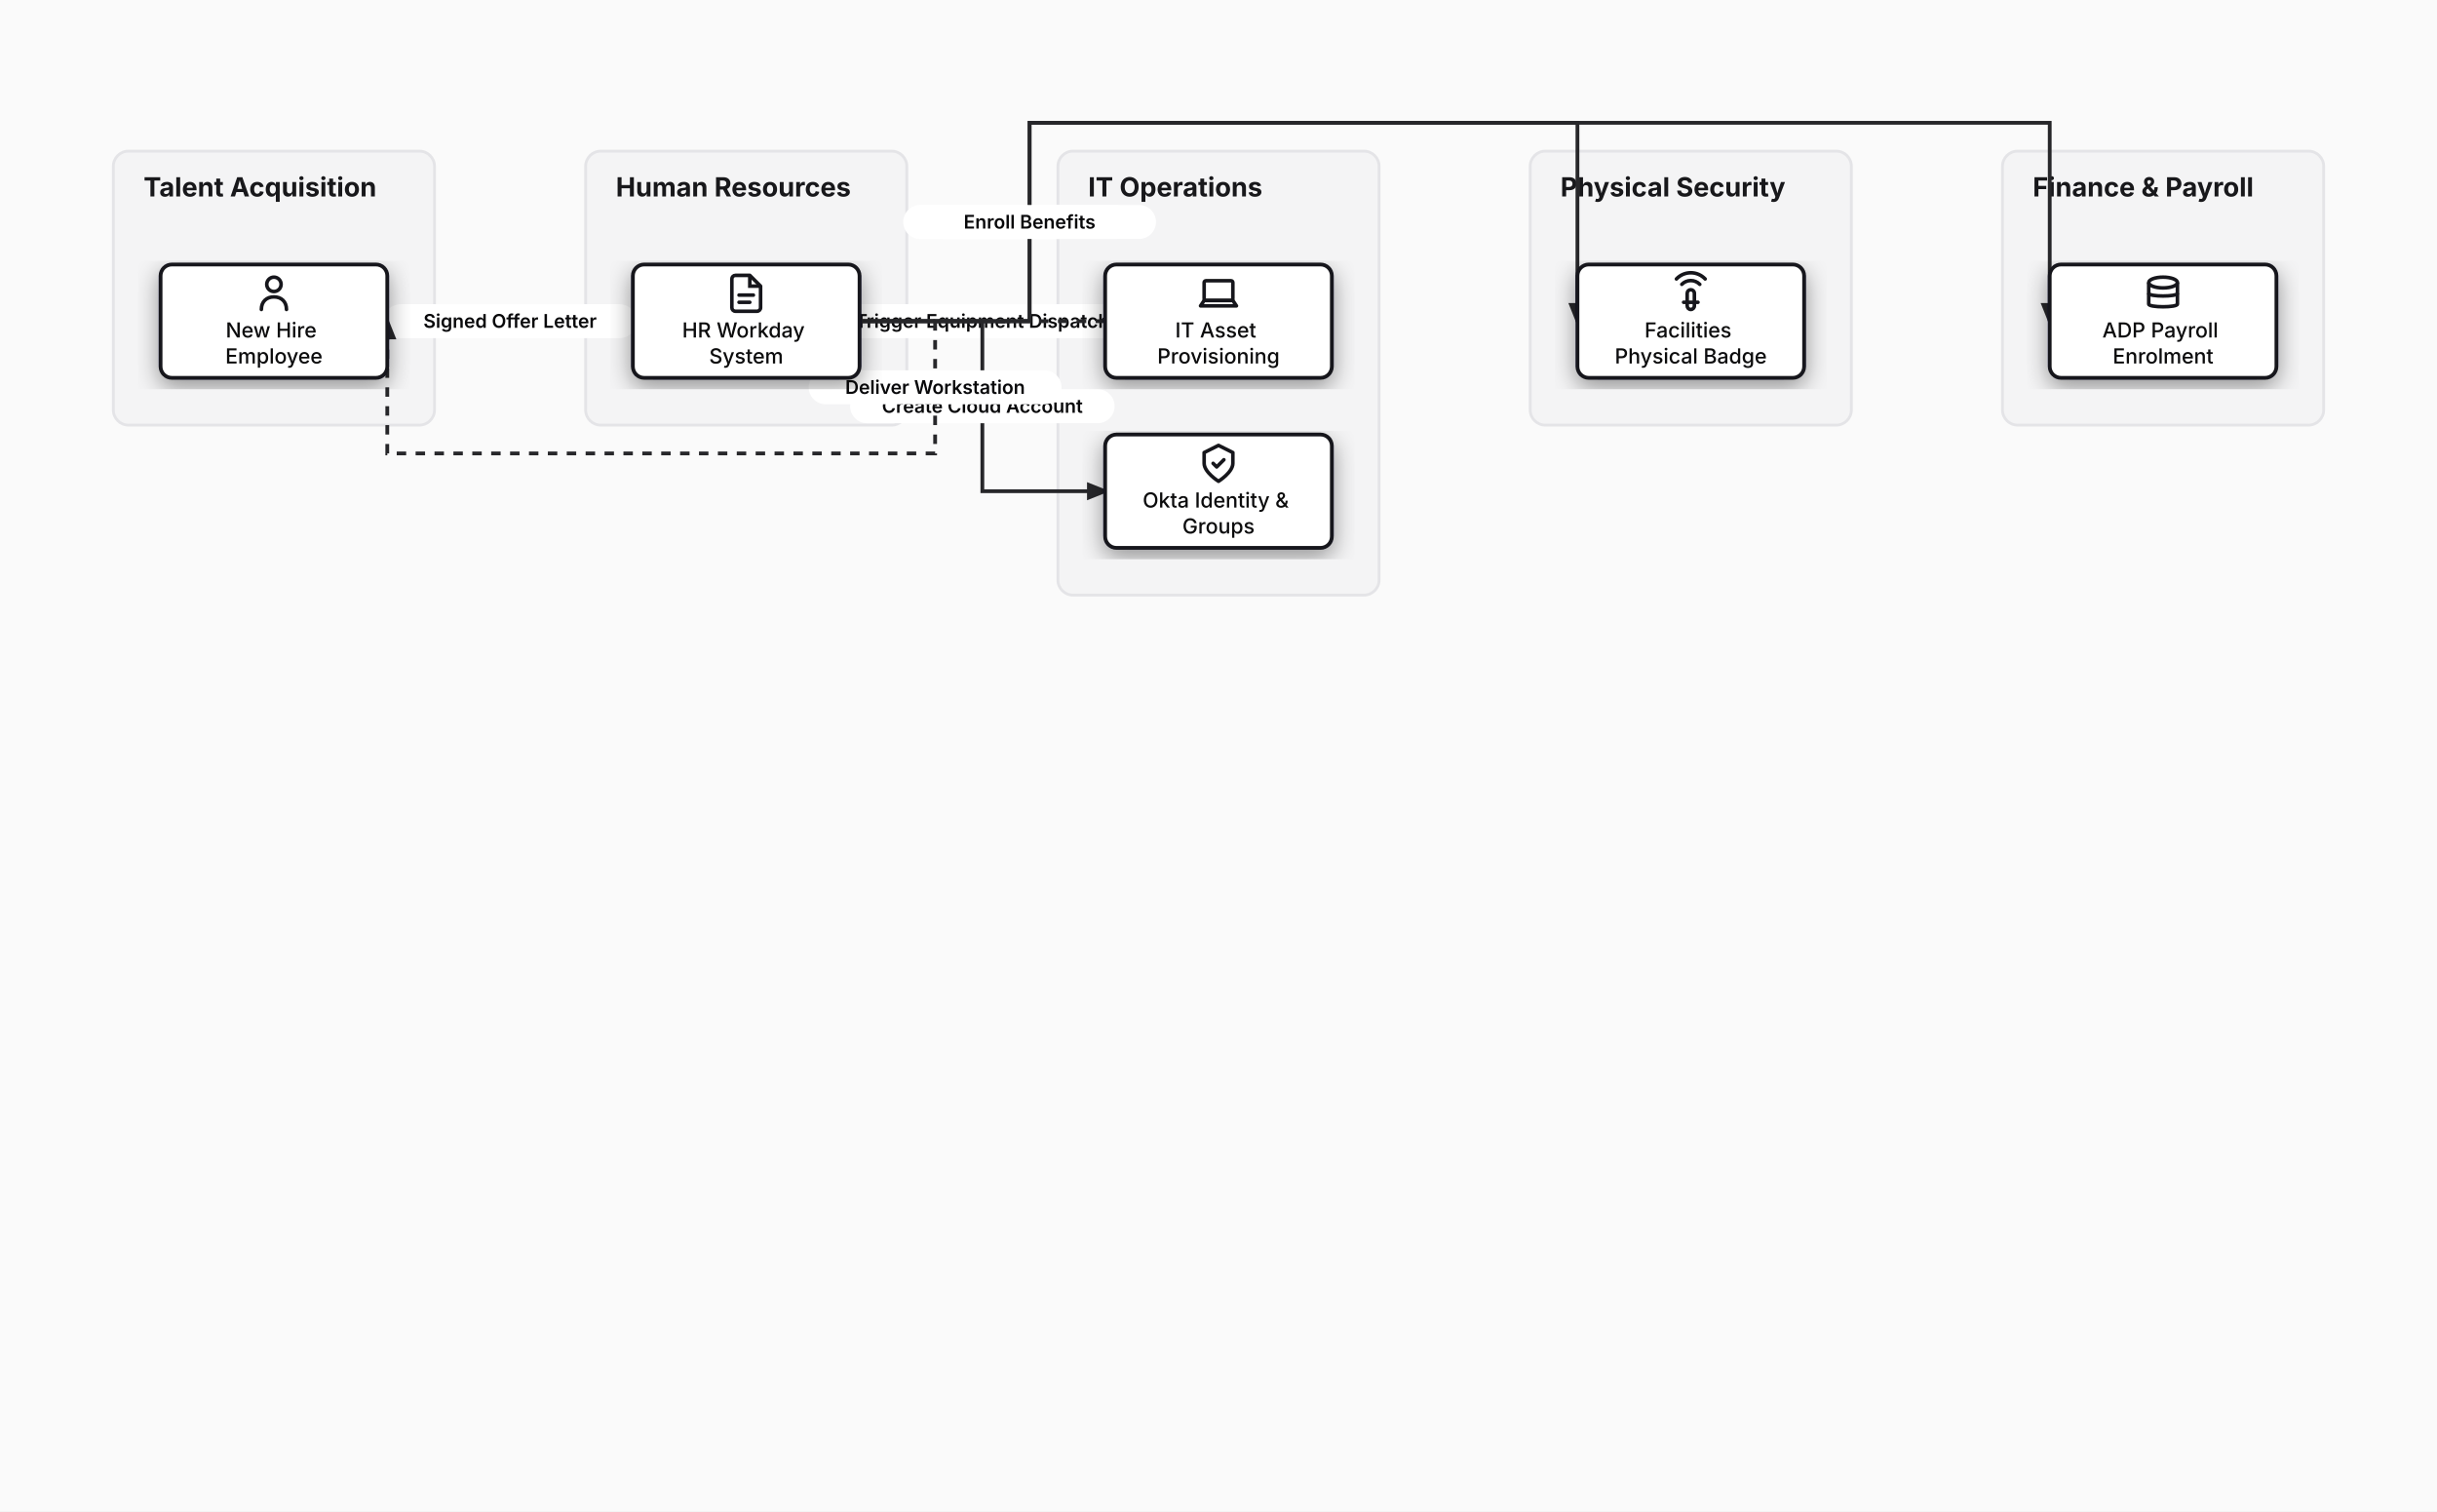
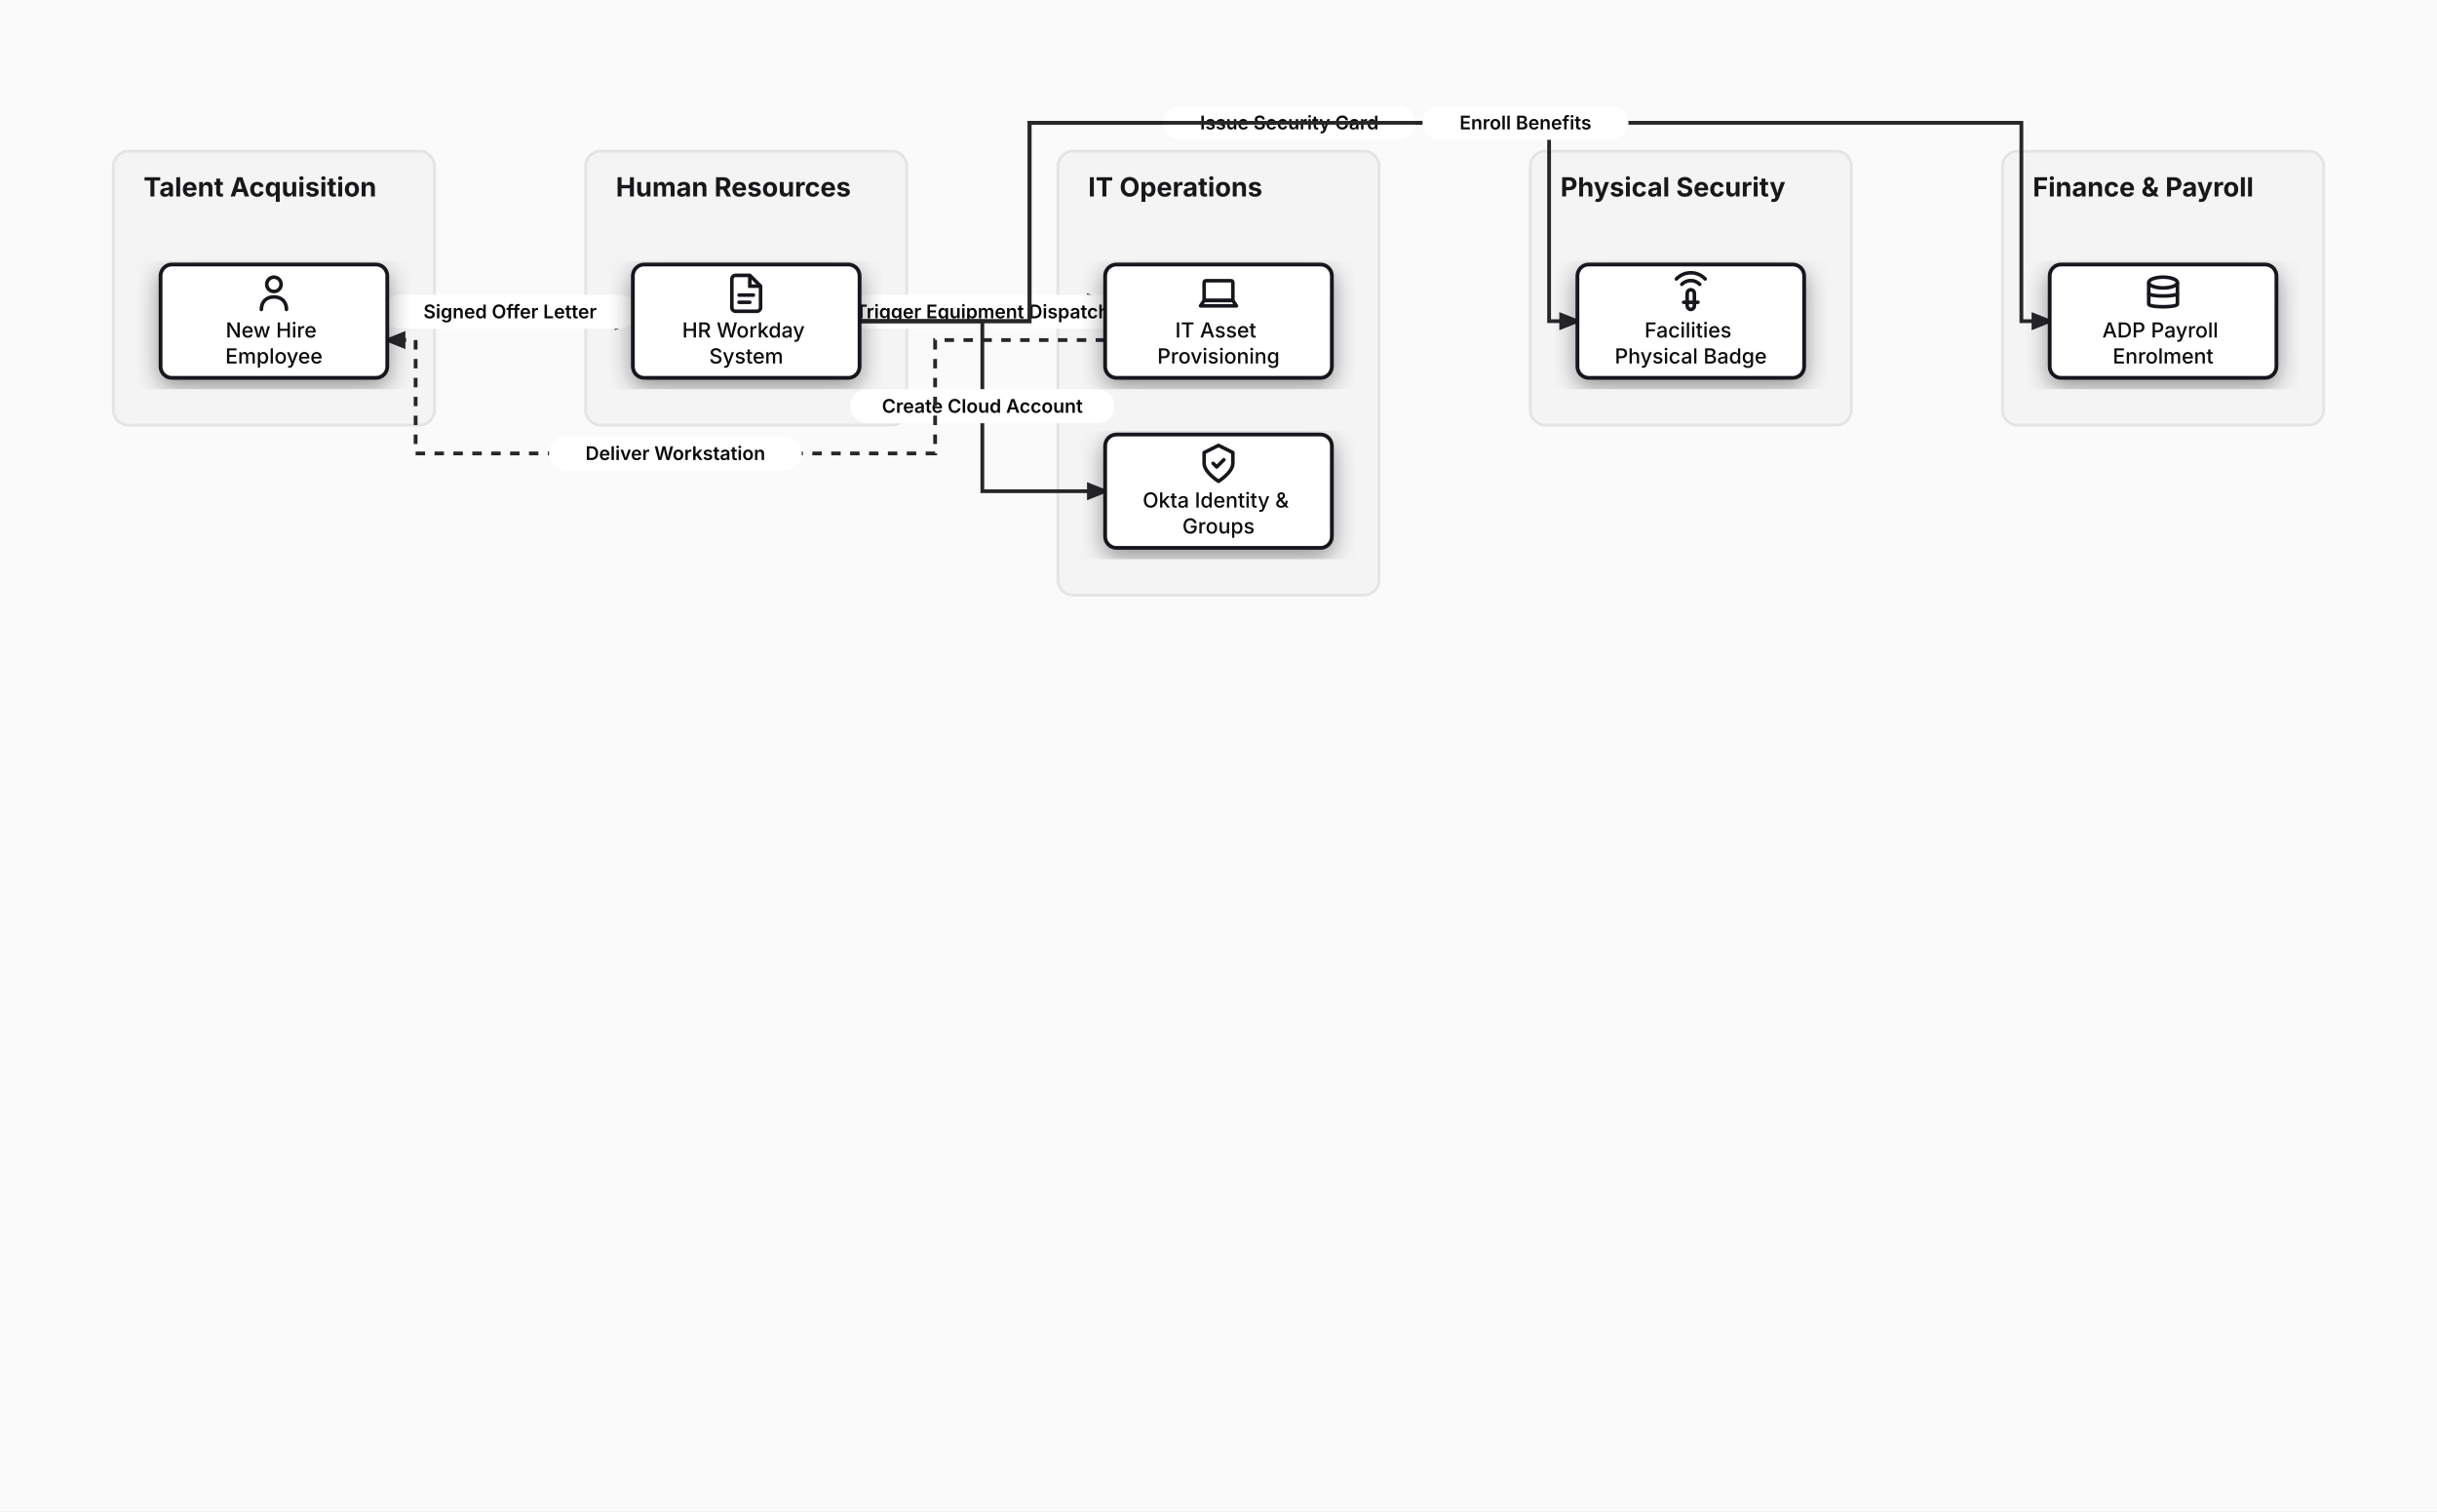
<svg xmlns="http://www.w3.org/2000/svg" viewBox="0 0 1290 800" width="1290" height="800">
  <defs>
    <marker id="arrow" viewBox="0 0 10 10" refX="8" refY="5" markerWidth="6" markerHeight="6" orient="auto-start-reverse">
      <path d="M 0 1 L 10 5 L 0 9 z" fill="#18181B" />
    </marker>
    <marker id="arrow-tail" viewBox="0 0 10 10" refX="2" refY="5" markerWidth="6" markerHeight="6" orient="auto">
      <path d="M 10 1 L 0 5 L 10 9 z" fill="#18181B" />
    </marker>
    <marker id="arrow-27272A" viewBox="0 0 10 10" refX="8" refY="5" markerWidth="6" markerHeight="6" orient="auto-start-reverse">
      <path d="M 0 1 L 10 5 L 0 9 z" fill="#27272A" />
    </marker>
    <marker id="arrow-27272A-tail" viewBox="0 0 10 10" refX="2" refY="5" markerWidth="6" markerHeight="6" orient="auto">
      <path d="M 10 1 L 0 5 L 10 9 z" fill="#27272A" />
    </marker>
    <filter id="shadow" x="-10%" y="-10%" width="120%" height="120%">
      <feDropShadow dx="0" dy="4" stdDeviation="6" flood-color="#000000" flood-opacity="0.4" />
    </filter>
  </defs>
  <rect width="100%" height="100%" fill="#FAFAFA" />
  <g id="group_1">
    <rect x="60.0" y="80.0" width="170.0" height="145.0" rx="8" fill="#F4F4F5" stroke="#E4E4E7" stroke-width="1.5" />
    <text x="76.0" y="104.0" fill="#18181B" font-family="Inter, -apple-system, BlinkMacSystemFont, 'Segoe UI', Roboto, sans-serif" font-size="14" font-weight="bold">Talent Acquisition</text>
  </g>
  <g id="group_2">
    <rect x="310.0" y="80.0" width="170.0" height="145.0" rx="8" fill="#F4F4F5" stroke="#E4E4E7" stroke-width="1.5" />
    <text x="326.0" y="104.0" fill="#18181B" font-family="Inter, -apple-system, BlinkMacSystemFont, 'Segoe UI', Roboto, sans-serif" font-size="14" font-weight="bold">Human Resources</text>
  </g>
  <g id="group_3">
    <rect x="560.0" y="80.0" width="170.0" height="235.0" rx="8" fill="#F4F4F5" stroke="#E4E4E7" stroke-width="1.5" />
    <text x="576.0" y="104.0" fill="#18181B" font-family="Inter, -apple-system, BlinkMacSystemFont, 'Segoe UI', Roboto, sans-serif" font-size="14" font-weight="bold">IT Operations</text>
  </g>
  <g id="group_4">
    <rect x="810.0" y="80.0" width="170.0" height="145.0" rx="8" fill="#F4F4F5" stroke="#E4E4E7" stroke-width="1.5" />
    <text x="826.0" y="104.0" fill="#18181B" font-family="Inter, -apple-system, BlinkMacSystemFont, 'Segoe UI', Roboto, sans-serif" font-size="14" font-weight="bold">Physical Security</text>
  </g>
  <g id="group_5">
    <rect x="1060.0" y="80.0" width="170.0" height="145.0" rx="8" fill="#F4F4F5" stroke="#E4E4E7" stroke-width="1.5" />
    <text x="1076.0" y="104.0" fill="#18181B" font-family="Inter, -apple-system, BlinkMacSystemFont, 'Segoe UI', Roboto, sans-serif" font-size="14" font-weight="bold">Finance &amp; Payroll</text>
  </g>
-   <path d="M 205.0 170.0 L 335.0 170.0" fill="none" stroke="#27272A" stroke-width="2" marker-end="url(#arrow-27272A)" />
+   <path d="M 205.0 160.0 L 270.0 160.0 L 270.0 170.0 L 335.0 170.0" fill="none" stroke="#27272A" stroke-width="2" marker-end="url(#arrow-27272A)" />
  <g class="badge">
-     <rect x="203.1" y="161.0" width="133.8" height="18.0" rx="9.0" fill="#FFFFFF" />
-     <text x="270.0" y="173.5" fill="#09090B" font-size="10.0" font-family="Inter, -apple-system, BlinkMacSystemFont, 'Segoe UI', Roboto, sans-serif" font-weight="600" text-anchor="middle">Signed Offer Letter</text>
+     <rect x="203.1" y="156.0" width="133.8" height="18.0" rx="9.0" fill="#FFFFFF" />
+     <text x="270.0" y="168.5" fill="#09090B" font-size="10.0" font-family="Inter, -apple-system, BlinkMacSystemFont, 'Segoe UI', Roboto, sans-serif" font-weight="600" text-anchor="middle">Signed Offer Letter</text>
  </g>
-   <path d="M 455.0 170.0 L 585.0 170.0" fill="none" stroke="#27272A" stroke-width="2" marker-end="url(#arrow-27272A)" />
+   <path d="M 455.0 170.0 L 520.0 170.0 L 520.0 160.0 L 585.0 160.0" fill="none" stroke="#27272A" stroke-width="2" marker-end="url(#arrow-27272A)" />
  <g class="badge">
-     <rect x="431.4" y="161.0" width="177.2" height="18.0" rx="9.0" fill="#FFFFFF" />
-     <text x="520.0" y="173.5" fill="#09090B" font-size="10.0" font-family="Inter, -apple-system, BlinkMacSystemFont, 'Segoe UI', Roboto, sans-serif" font-weight="600" text-anchor="middle">Trigger Equipment Dispatch</text>
+     <rect x="431.4" y="156.0" width="177.2" height="18.0" rx="9.0" fill="#FFFFFF" />
+     <text x="520.0" y="168.5" fill="#09090B" font-size="10.0" font-family="Inter, -apple-system, BlinkMacSystemFont, 'Segoe UI', Roboto, sans-serif" font-weight="600" text-anchor="middle">Trigger Equipment Dispatch</text>
  </g>
  <path d="M 455.0 170.0 L 520.0 170.0 L 520.0 260.0 L 585.0 260.0" fill="none" stroke="#27272A" stroke-width="2" marker-end="url(#arrow-27272A)" />
  <g class="badge">
    <rect x="450.0" y="206.0" width="140.0" height="18.0" rx="9.0" fill="#FFFFFF" />
    <text x="520.0" y="218.5" fill="#09090B" font-size="10.0" font-family="Inter, -apple-system, BlinkMacSystemFont, 'Segoe UI', Roboto, sans-serif" font-weight="600" text-anchor="middle">Create Cloud Account</text>
  </g>
-   <path d="M 455.0 170.0 L 545.0 170.0 L 545.0 65.0 L 835.0 65.0 L 835.0 170.0" fill="none" stroke="#27272A" stroke-width="2" marker-end="url(#arrow-27272A)" />
+   <path d="M 455.0 170.0 L 545.0 170.0 L 545.0 65.0 L 820.0 65.0 L 820.0 170.0 L 835.0 170.0" fill="none" stroke="#27272A" stroke-width="2" marker-end="url(#arrow-27272A)" />
  <g class="badge">
-     <rect x="478.1" y="108.5" width="133.8" height="18.0" rx="9.0" fill="#FFFFFF" />
-     <text x="545.0" y="121.0" fill="#09090B" font-size="10.0" font-family="Inter, -apple-system, BlinkMacSystemFont, 'Segoe UI', Roboto, sans-serif" font-weight="600" text-anchor="middle">Issue Security Card</text>
+     <rect x="615.6" y="56.0" width="133.8" height="18.0" rx="9.0" fill="#FFFFFF" />
+     <text x="682.5" y="68.5" fill="#09090B" font-size="10.0" font-family="Inter, -apple-system, BlinkMacSystemFont, 'Segoe UI', Roboto, sans-serif" font-weight="600" text-anchor="middle">Issue Security Card</text>
  </g>
-   <path d="M 455.0 170.0 L 545.0 170.0 L 545.0 65.0 L 1085.0 65.0 L 1085.0 170.0" fill="none" stroke="#27272A" stroke-width="2" marker-end="url(#arrow-27272A)" />
+   <path d="M 455.0 170.0 L 545.0 170.0 L 545.0 65.0 L 1070.0 65.0 L 1070.0 170.0 L 1085.0 170.0" fill="none" stroke="#27272A" stroke-width="2" marker-end="url(#arrow-27272A)" />
  <g class="badge">
-     <rect x="490.5" y="108.5" width="109.0" height="18.0" rx="9.0" fill="#FFFFFF" />
-     <text x="545.0" y="121.0" fill="#09090B" font-size="10.0" font-family="Inter, -apple-system, BlinkMacSystemFont, 'Segoe UI', Roboto, sans-serif" font-weight="600" text-anchor="middle">Enroll Benefits</text>
+     <rect x="753.0" y="56.0" width="109.0" height="18.0" rx="9.0" fill="#FFFFFF" />
+     <text x="807.5" y="68.5" fill="#09090B" font-size="10.0" font-family="Inter, -apple-system, BlinkMacSystemFont, 'Segoe UI', Roboto, sans-serif" font-weight="600" text-anchor="middle">Enroll Benefits</text>
  </g>
-   <path d="M 585.0 170.0 L 495.0 170.0 L 495.0 240.0 L 205.0 240.0 L 205.0 170.0" fill="none" stroke="#27272A" stroke-width="2" stroke-dasharray="5,5" marker-end="url(#arrow-27272A)" />
+   <path d="M 585.0 180.0 L 495.0 180.0 L 495.0 240.0 L 220.0 240.0 L 220.0 180.0 L 205.0 180.0" fill="none" stroke="#27272A" stroke-width="2" stroke-dasharray="5,5" marker-end="url(#arrow-27272A)" />
  <g class="badge">
-     <rect x="428.1" y="196.0" width="133.8" height="18.0" rx="9.0" fill="#FFFFFF" />
-     <text x="495.0" y="208.5" fill="#09090B" font-size="10.0" font-family="Inter, -apple-system, BlinkMacSystemFont, 'Segoe UI', Roboto, sans-serif" font-weight="600" text-anchor="middle">Deliver Workstation</text>
+     <rect x="290.6" y="231.0" width="133.8" height="18.0" rx="9.0" fill="#FFFFFF" />
+     <text x="357.5" y="243.5" fill="#09090B" font-size="10.0" font-family="Inter, -apple-system, BlinkMacSystemFont, 'Segoe UI', Roboto, sans-serif" font-weight="600" text-anchor="middle">Deliver Workstation</text>
  </g>
  <g id="candidate" filter="url(#shadow)">
    <rect x="85.0" y="140.0" width="120.0" height="60.0" rx="6.0" fill="#FFFFFF" stroke="#18181B" stroke-width="2.0" />
    <g class="icon icon-user" transform="translate(133.6, 143.85) scale(0.95)">
      <circle cx="12" cy="7" r="4" fill="none" stroke="#18181B" stroke-width="2.0" />
      <path d="M 5 21 C 5 16.5 8 14 12 14 C 16 14 19 16.5 19 21" fill="none" stroke="#18181B" stroke-width="2.0" stroke-linecap="round" />
    </g>
    <text x="145.0" y="178.65" text-anchor="middle" fill="#09090B" font-family="Inter, -apple-system, BlinkMacSystemFont, 'Segoe UI', Roboto, sans-serif" font-size="11.0" font-weight="500">
      <tspan x="145.0" dy="0">New Hire</tspan>
      <tspan x="145.0" dy="13.75">Employee</tspan>
    </text>
  </g>
  <g id="hr_intake" filter="url(#shadow)">
    <rect x="335.0" y="140.0" width="120.0" height="60.0" rx="6.0" fill="#FFFFFF" stroke="#18181B" stroke-width="2.0" />
    <g class="icon icon-document" transform="translate(383.6, 143.85) scale(0.95)">
      <path d="M 14 2 H 6 A 2 2 0 0 0 4 4 V 20 A 2 2 0 0 0 6 22 H 18 A 2 2 0 0 0 20 20 V 8 Z" fill="none" stroke="#18181B" stroke-width="2.0" stroke-linejoin="round" />
      <polyline points="14,2 14,8 20,8" fill="none" stroke="#18181B" stroke-width="2.0" />
      <line x1="8" y1="13" x2="16" y2="13" stroke="#18181B" stroke-width="2.0" stroke-linecap="round" />
      <line x1="8" y1="17" x2="14" y2="17" stroke="#18181B" stroke-width="2.0" stroke-linecap="round" />
    </g>
    <text x="395.0" y="178.65" text-anchor="middle" fill="#09090B" font-family="Inter, -apple-system, BlinkMacSystemFont, 'Segoe UI', Roboto, sans-serif" font-size="11.0" font-weight="500">
      <tspan x="395.0" dy="0">HR Workday</tspan>
      <tspan x="395.0" dy="13.75">System</tspan>
    </text>
  </g>
  <g id="it_provision" filter="url(#shadow)">
    <rect x="585.0" y="140.0" width="120.0" height="60.0" rx="6.0" fill="#FFFFFF" stroke="#18181B" stroke-width="2.0" />
    <g class="icon icon-laptop" transform="translate(633.6, 143.85) scale(0.95)">
      <rect x="4" y="5" width="16" height="11" rx="1" fill="none" stroke="#18181B" stroke-width="2.0" />
      <path d="M 2 19 H 22 L 20 16 H 4 Z" fill="none" stroke="#18181B" stroke-width="2.0" stroke-linejoin="round" />
    </g>
    <text x="645.0" y="178.65" text-anchor="middle" fill="#09090B" font-family="Inter, -apple-system, BlinkMacSystemFont, 'Segoe UI', Roboto, sans-serif" font-size="11.0" font-weight="500">
      <tspan x="645.0" dy="0">IT Asset</tspan>
      <tspan x="645.0" dy="13.75">Provisioning</tspan>
    </text>
  </g>
  <g id="iam_setup" filter="url(#shadow)">
    <rect x="585.0" y="230.0" width="120.0" height="60.0" rx="6.0" fill="#FFFFFF" stroke="#18181B" stroke-width="2.0" />
    <g class="icon icon-shield" transform="translate(633.6, 233.85) scale(0.95)">
      <path d="M 12 2 L 20 6 V 12 C 20 17 12 22 12 22 C 12 22 4 17 4 12 V 6 Z" fill="none" stroke="#18181B" stroke-width="2.0" stroke-linejoin="round" />
      <polyline points="9,12 11,14 15,10" fill="none" stroke="#18181B" stroke-width="2.0" stroke-linecap="round" stroke-linejoin="round" />
    </g>
    <text x="645.0" y="268.65" text-anchor="middle" fill="#09090B" font-family="Inter, -apple-system, BlinkMacSystemFont, 'Segoe UI', Roboto, sans-serif" font-size="11.0" font-weight="500">
      <tspan x="645.0" dy="0">Okta Identity &amp;</tspan>
      <tspan x="645.0" dy="13.75">Groups</tspan>
    </text>
  </g>
  <g id="badge_access" filter="url(#shadow)">
    <rect x="835.0" y="140.0" width="120.0" height="60.0" rx="6.0" fill="#FFFFFF" stroke="#18181B" stroke-width="2.0" />
    <g class="icon icon-sensor" transform="translate(883.6, 143.85) scale(0.95)">
      <path d="M 4 4 A 11 11 0 0 1 20 4" fill="none" stroke="#18181B" stroke-width="2.0" stroke-linecap="round" />
      <path d="M 7 7 A 7 7 0 0 1 17 7" fill="none" stroke="#18181B" stroke-width="2.0" stroke-linecap="round" />
      <rect x="10" y="10" width="4" height="11" rx="2" fill="none" stroke="#18181B" stroke-width="2.0" />
      <line x1="8" y1="17" x2="16" y2="17" stroke="#18181B" stroke-width="2.0" stroke-linecap="round" />
    </g>
    <text x="895.0" y="178.65" text-anchor="middle" fill="#09090B" font-family="Inter, -apple-system, BlinkMacSystemFont, 'Segoe UI', Roboto, sans-serif" font-size="11.0" font-weight="500">
      <tspan x="895.0" dy="0">Facilities</tspan>
      <tspan x="895.0" dy="13.75">Physical Badge</tspan>
    </text>
  </g>
  <g id="payroll" filter="url(#shadow)">
    <rect x="1085.0" y="140.0" width="120.0" height="60.0" rx="6.0" fill="#FFFFFF" stroke="#18181B" stroke-width="2.0" />
    <g class="icon icon-storage" transform="translate(1133.6, 143.85) scale(0.95)">
      <ellipse cx="12" cy="6" rx="8" ry="3" fill="none" stroke="#18181B" stroke-width="2.0" />
      <path d="M 4 6 V 18 C 4 20 20 20 20 18 V 6" fill="none" stroke="#18181B" stroke-width="2.0" />
      <path d="M 4 12 C 4 14 20 14 20 12" fill="none" stroke="#18181B" stroke-width="2.0" />
    </g>
    <text x="1145.0" y="178.65" text-anchor="middle" fill="#09090B" font-family="Inter, -apple-system, BlinkMacSystemFont, 'Segoe UI', Roboto, sans-serif" font-size="11.0" font-weight="500">
      <tspan x="1145.0" dy="0">ADP Payroll</tspan>
      <tspan x="1145.0" dy="13.75">Enrolment</tspan>
    </text>
  </g>
</svg>
